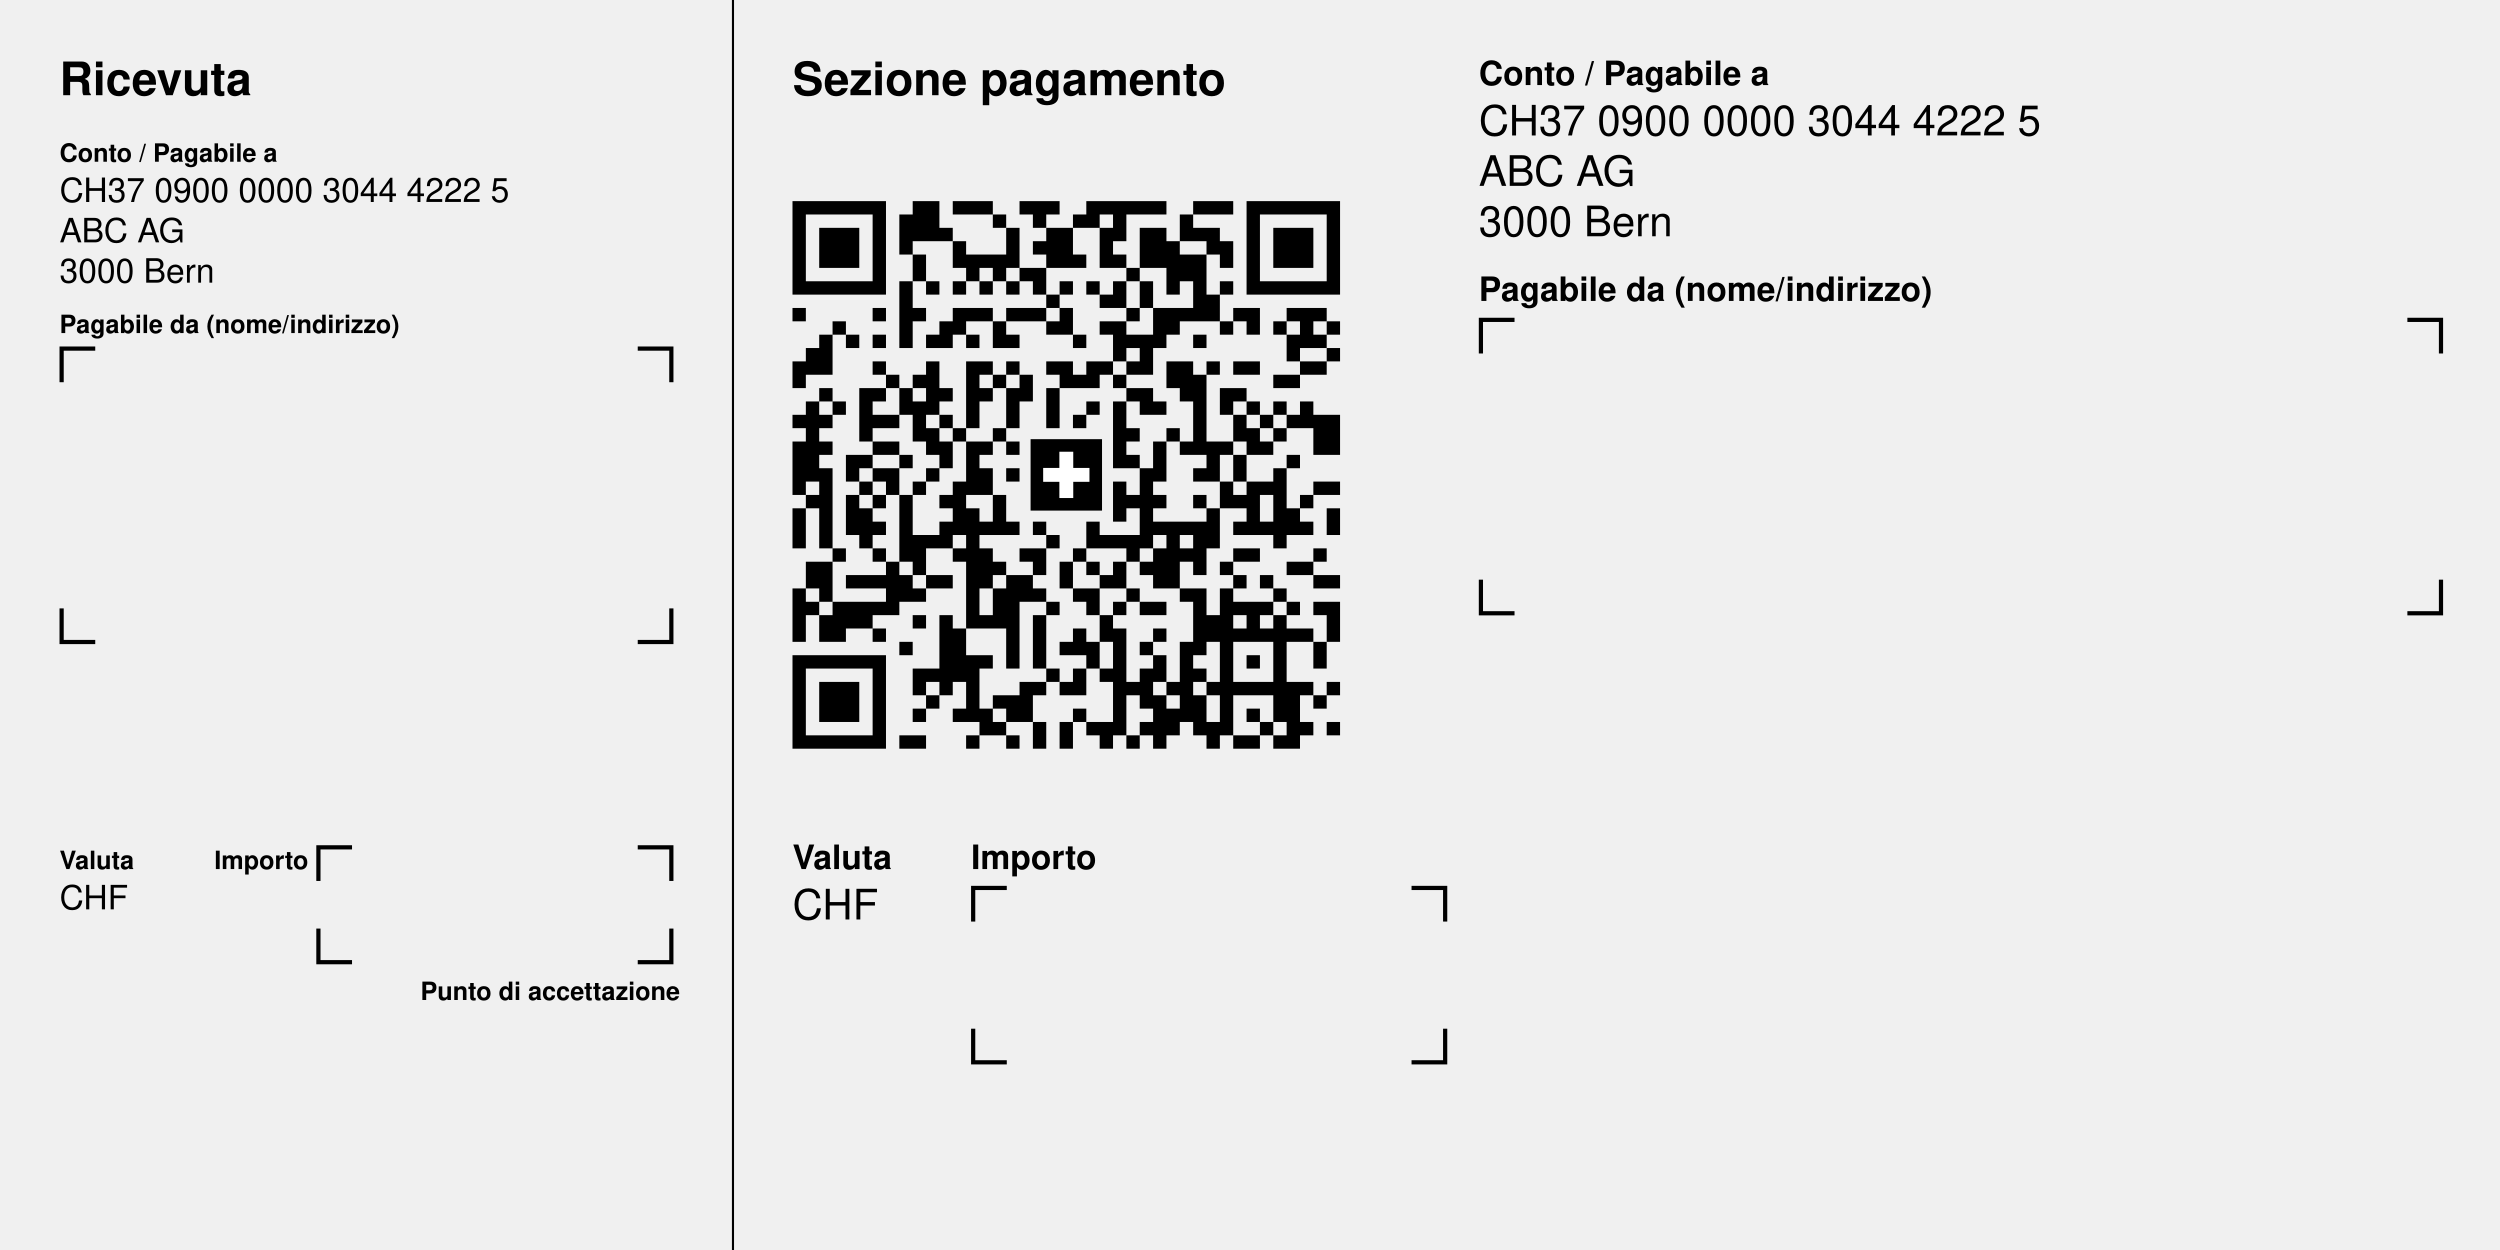
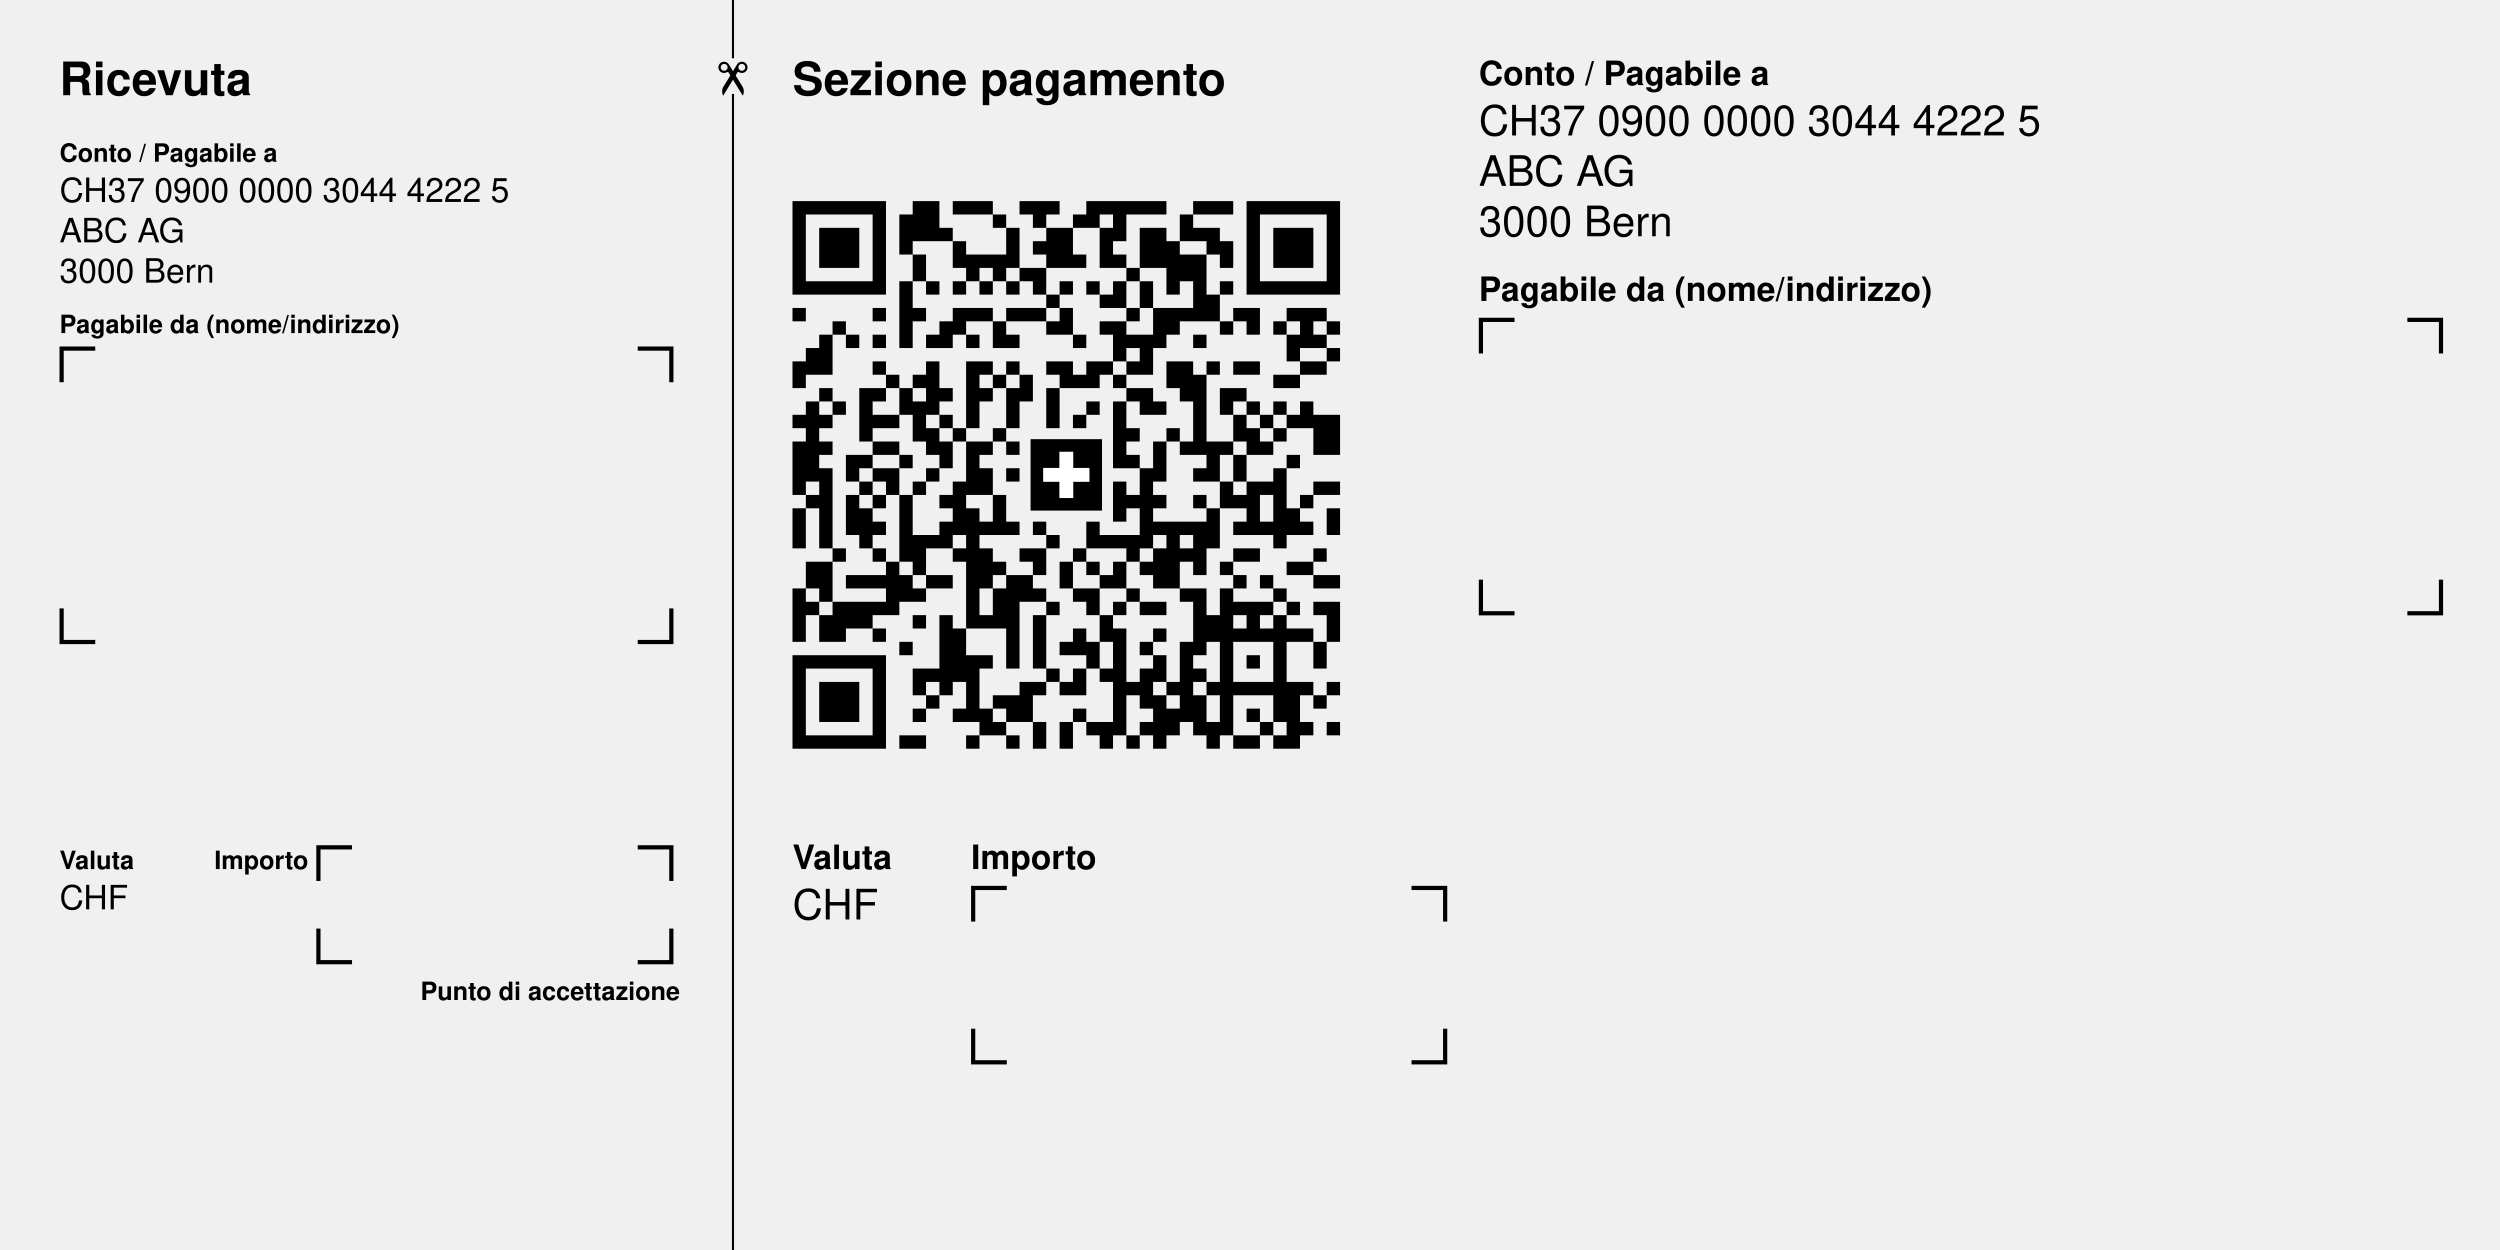
<svg xmlns="http://www.w3.org/2000/svg" width="210mm" height="105mm" version="1.1" viewBox="0 0 595.276 297.638">
  <g font-family="Helvetica,Arial" transform="translate(0 297.638)">
    <g transform="translate(188.702 -119.367) scale(3.18)">
      <path d="M0,-41h7v1h-7zm9,0h2v3h-2zm3,0h3v1h-3zm5,0h3v1h-3zm5,0h6v1h-6zm8,0h3v1h-3z m4,0h7v1h-7zm-34,1h1v6h-1zm6,0h1v6h-1zm2,0h1v3h-1zm7,0h1v1h-1zm3,0h1v1h-1z m3,0h2v1h-2zm3,0h1v2h-1zm5,0h1v2h-1zm5,0h1v6h-1zm6,0h1v6h-1zm-38,1h3v3h-3z m9,0h1v1h-1zm5,0h1v3h-1zm3,0h2v3h-2zm4,0h1v3h-1zm3,0h2v3h-2zm4,0h2v1h-2z m6,0h3v3h-3zm-24,1h1v2h-1zm6,0h1v1h-1zm10,0h1v4h-1zm3,0h2v1h-2zm-22,1h1v2h-1z m4,0h3v1h-3zm8,0h1v1h-1zm3,0h1v1h-1zm5,0h2v2h-2zm3,0h1v1h-1zm-19,1h1v1h-1z m2,0h1v1h-1zm2,0h2v1h-2zm8,0h1v1h-1zm-24,1h5v1h-5zm7,0h1v5h-1zm2,0h1v1h-1z m2,0h1v1h-1zm2,0h1v1h-1zm2,0h1v1h-1zm2,0h1v1h-1zm2,0h1v1h-1zm2,0h1v1h-1z m2,0h1v2h-1zm2,0h1v2h-1zm4,0h1v3h-1zm2,0h1v1h-1zm3,0h5v1h-5zm-16,1h1v1h-1z m4,0h1v1h-1zm8,0h1v2h-1zm-31,1h1v1h-1zm6,0h1v1h-1zm3,0h1v1h-1zm3,0h3v1h-3z m4,0h3v1h-3zm4,0h1v2h-1zm5,0h1v1h-1zm2,0h2v2h-2zm2,0h1v1h-1zm4,0h2v1h-2z m4,0h3v1h-3zm-34,1h1v1h-1zm8,0h2v1h-2zm4,0h1v2h-1zm4,0h1v1h-1zm4,0h2v1h-2z m9,0h1v1h-1zm2,0h1v1h-1zm2,0h1v1h-1zm2,0h1v2h-1zm2,0h1v1h-1zm-38,1h1v3h-1z m2,0h1v1h-1zm2,0h1v1h-1zm4,0h2v1h-2zm3,0h1v1h-1zm3,0h1v1h-1zm5,0h1v1h-1z m3,0h4v1h-4zm6,0h1v1h-1zm7,0h1v2h-1zm2,0h1v1h-1zm-38,1h1v2h-1zm23,0h1v1h-1z m2,0h1v2h-1zm14,0h1v1h-1zm-40,1h1v2h-1zm6,0h1v1h-1zm4,0h1v4h-1zm3,0h1v5h-1z m1,0h1v1h-1zm2,0h1v1h-1zm3,0h2v1h-2zm3,0h2v1h-2zm3,0h1v1h-1zm3,0h2v2h-2z m3,0h1v1h-1zm2,0h2v1h-2zm5,0h2v1h-2zm-31,1h1v1h-1zm2,0h1v1h-1zm6,0h1v1h-1z m2,0h1v2h-1zm3,0h3v1h-3zm4,0h1v1h-1zm6,0h1v6h-1zm6,0h2v1h-2zm-34,1h1v1h-1z m3,-0h1v4h-1zm1,0h1v1h-1zm2,0h1v2h-1zm3,0h1v1h-1zm3,0h1v1h-1zm2,0h1v3h-1z m3,0h1v3h-1zm6,0h2v1h-2zm4,0h1v1h-1zm3,0h2v1h-2zm-31,1h1v6h-1zm2,0h1v1h-1z m6,-0h1v3h-1zm13,0h1v1h-1zm2,0h1v5h-1zm2,0h2v1h-2zm6,0h1v1h-1zm2,0h1v1h-1z m2,0h1v1h-1zm2,0h1v2h-1zm-38,1h1v1h-1zm2,0h1v1h-1zm4,0h2v1h-2zm5,0h1v1h-1z m10,0h1v1h-1zm12,-0h1v2h-1zm2,0h1v1h-1zm2,0h1v1h-1zm2,0h2v3h-2zm-29,1h1v2h-1z m2,-0h1v1h-1zm3,0h1v1h-1zm10,0h1v1h-1zm3,0h1v1h-1zm6,0h1v2h-1zm2,-0h1v1h-1z m-36,1h1v4h-1zm2,0h1v1h-1zm4,0h2v1h-2zm5,0h1v2h-1zm2,-0h1v4h-1zm1,0h1v1h-1z m2,0h1v1h-1zm11,-0h1v3h-1zm2,0h1v1h-1zm2,-0h1v3h-1zm1,0h1v1h-1zm3,0h1v1h-1z m-31,1h2v1h-2zm4,0h1v1h-1zm17,0h1v1h-1zm8,-0h1v2h-1zm4,0h1v1h-1zm-35,1h1v6h-1z m2,-0h1v1h-1zm2,0h2v1h-2zm4,0h1v1h-1zm4,0h1v2h-1zm2,0h1v1h-1zm10,0h1v6h-1z m4,-0h1v1h-1zm6,0h1v6h-1zm-31,1h1v1h-1zm2,0h1v1h-1zm2,0h1v1h-1zm3,0h1v4h-1z m12,0h1v3h-1zm8,0h1v2h-1zm2,0h1v4h-1zm1,0h1v1h-1zm4,0h2v1h-2zm-38,1h1v1h-1z m3,0h1v3h-1zm2,0h1v1h-1zm2,0h1v5h-1zm3,0h1v1h-1zm4,0h1v3h-1zm10,0h1v1h-1z m2,0h1v1h-1zm3,0h1v1h-1zm3,0h1v1h-1zm5,0h1v1h-1zm-38,1h1v3h-1zm5,0h1v3h-1z m8,0h1v9h-1zm18,0h1v3h-1zm6,0h1v2h-1zm3,0h1v2h-1zm-34,1h1v1h-1zm5,0h1v2h-1z m3,0h1v1h-1zm2,0h1v1h-1zm2,0h1v1h-1zm4,0h1v2h-1zm5,0h4v1h-4zm6,0h1v1h-1z m2,0h1v1h-1zm3,0h1v1h-1zm-29,1h1v3h-1zm1,0h1v1h-1zm9,0h1v1h-1zm4,0h3v1h-3z m5,0h1v4h-1zm2,0h1v3h-1zm-27,1h1v1h-1zm3,0h1v1h-1zm6,0h1v1h-1zm2,0h1v3h-1z m3,0h2v1h-2zm4,0h1v1h-1zm4,0h1v1h-1zm2,0h1v3h-1zm2,0h1v1h-1zm4,0h2v1h-2z m6,0h1v1h-1zm-38,1h2v2h-2zm6,0h1v4h-1zm8,0h1v1h-1zm3,0h1v1h-1zm2,0h1v2h-1z m2,0h1v1h-1zm2,0h1v2h-1zm2,0h1v1h-1zm6,0h1v1h-1zm5,0h2v1h-2zm-33,1h3v1h-3z m4,0h1v2h-1zm2,0h2v1h-2zm6,0h1v7h-1zm1,0h1v2h-1zm6,0h1v1h-1zm10,0h1v1h-1z m2,0h1v1h-1zm4,0h2v1h-2zm-39,1h1v4h-1zm2,0h1v1h-1zm7,0h1v1h-1zm6,0h1v3h-1z m3,0h1v1h-1zm3,0h2v1h-2zm4,0h1v1h-1zm4,0h2v1h-2zm3,0h1v11h-1zm4,0h1v1h-1z m-35,1h1v1h-1zm2,0h3v2h-3zm3,0h1v1h-1zm13,0h1v1h-1zm3,0h1v1h-1zm2,0h1v1h-1z m2,0h2v1h-2zm4,0h1v4h-1zm3,-0h3v1h-3zm4,0h1v1h-1zm2,0h2v1h-2zm-37,1h1v2h-1z m7,0h1v1h-1zm2,0h1v6h-1zm3,-0h1v1h-1zm4,0h1v4h-1zm5,-0h1v2h-1zm8,0h1v2h-1z m3,0h1v2h-1zm2,0h1v8h-1zm4,0h1v2h-1zm-37,1h1v1h-1zm3,0h1v1h-1zm6,0h1v4h-1z m9,0h1v2h-1zm3,0h1v8h-1zm3,0h1v1h-1zm6,0h1v1h-1zm2,0h1v1h-1zm2,0h2v1h-2z m-29,1h1v1h-1zm12,0h1v1h-1zm2,0h1v2h-1zm4,0h1v1h-1zm3,0h1v6h-1zm10,0h1v2h-1z m-39,1h7v1h-7zm13,0h1v5h-1zm1,0h1v1h-1zm13,0h1v2h-1zm7,0h1v1h-1zm-34,1h1v6h-1z m6,0h1v6h-1zm3,-0h2v1h-2zm10,0h1v1h-1zm2,0h1v2h-1zm2,-0h1v1h-1zm3,0h1v3h-1z m4,-0h1v1h-1zm-28,1h3v3h-3zm7,-0h1v1h-1zm8,0h1v3h-1zm1,-0h1v1h-1zm2,0h1v1h-1z m5,0h1v1h-1zm3,0h1v1h-1zm3,0h1v1h-1zm2,0h3v1h-3zm4,0h1v5h-1zm1,0h1v1h-1z m2,0h1v1h-1zm-30,1h1v1h-1zm5,0h2v1h-2zm12,0h1v4h-1zm3,0h1v3h-1zm9,0h1v1h-1z m-30,1h1v1h-1zm3,0h1v1h-1zm2,0h1v2h-1zm2,0h1v1h-1zm5,0h1v1h-1zm7,0h1v2h-1z m6,0h1v1h-1zm-19,1h1v1h-1zm3,0h1v2h-1zm2,0h1v2h-1zm2,0h2v1h-2zm4,0h1v1h-1z m5,0h1v2h-1zm4,0h1v1h-1zm3,0h1v1h-1zm2,0h1v1h-1zm-39,1h5v1h-5zm7,0h2v1h-2z m5,0h1v1h-1zm3,0h1v1h-1zm7,0h1v1h-1zm2,0h1v1h-1zm8,0h2v1h-2zm3,0h1v1h-1z" fill="#000000" />
    </g>
    <g transform="translate(188.702 -119.367)">
      <path d="M56.693,-73.701h17.008v17.008h-17.008z" fill="#000000" />
      <path d="M63.543,-70.709h3.307v11.024h-3.307zm-3.858,3.858h11.024v3.307h-11.024z" fill="#ffffff" />
    </g>
    <g transform="translate(188.702 -0)">
      <text x="0" y="-274.976" font-size="11" font-weight="bold">Sezione pagamento</text>
      <text x="0" y="-90.709" font-size="8" font-weight="bold">Valuta</text>
      <text x="0" y="-78.709" font-size="10">CHF</text>
    </g>
    <g transform="translate(231.222 -0)">
      <text x="0" y="-90.709" font-size="8" font-weight="bold">Importo</text>
      <path d="M0.5,-52.693l0,8.004l8.004,0m96.378,0l8.004,0l0,-8.004m0,-25.512l0,-8.004l-8.004,0m-96.378,0l-8.004,0l0,8.004" stroke="#000000" fill="none" />
    </g>
    <g transform="translate(352.12 -0)">
      <text x="0" y="-277.376" font-size="8" font-weight="bold">Conto / Pagabile a</text>
      <text x="0" y="-265.376" font-size="10">CH37 0900 0000 3044 4222 5</text>
      <text x="0" y="-253.376" font-size="10">ABC AG</text>
      <text x="0" y="-241.376" font-size="10">3000 Bern</text>
      <text x="0" y="-225.976" font-size="8" font-weight="bold">Pagabile da (nome/indirizzo)</text>
      <path d="M0.5,-159.614l0,8.004l8.004,0m212.598,0l8.004,0l0,-8.004m0,-53.858l0,-8.004l-8.004,0m-212.598,0l-8.004,0l0,8.004" stroke="#000000" fill="none" />
    </g>
    <g transform="translate(14.173 -0)">
      <text x="0" y="-274.976" font-size="11" font-weight="bold">Ricevuta</text>
      <text x="0" y="-259.134" font-size="6" font-weight="bold">Conto / Pagabile a</text>
      <text x="0" y="-249.534" font-size="8">CH37 0900 0000 3044 4222 5</text>
      <text x="0" y="-239.934" font-size="8">ABC AG</text>
      <text x="0" y="-230.334" font-size="8">3000 Bern</text>
      <text x="0" y="-218.334" font-size="6" font-weight="bold">Pagabile da (nome/indirizzo)</text>
      <path d="M0.5,-152.772l0,8.004l8.004,0m129.175,0l8.004,0l0,-8.004m0,-53.858l0,-8.004l-8.004,0m-129.175,0l-8.004,0l0,8.004" stroke="#000000" fill="none" />
      <text x="0" y="-90.709" font-size="6" font-weight="bold">Valuta</text>
      <text x="0" y="-81.109" font-size="8">CHF</text>
    </g>
    <g transform="translate(51.024 -0)">
      <text x="0" y="-90.709" font-size="6" font-weight="bold">Importo</text>
    </g>
    <path d="M75.817,-76.535l0,8.004l8.004,0m68.031,0l8.004,0l0,-8.004m0,-11.339l0,-8.004l-8.004,0m-68.031,0l-8.004,0l0,8.004" stroke="#000000" fill="none" />
    <text x="100.122" y="-59.528" font-size="6" font-weight="bold">Punto di accettazione</text>
-     <path d="M174.529,-0l0,-297.95m-174.529,0l595.899,0" stroke="#000000" stroke-width="0.5" fill="none" />
+     <path d="M174.529,-0l0,-275.272m0,-8.504l0,-14.173m-174.529,0l595.899,0" stroke="#000000" stroke-width="0.5" fill="none" />
+     <g transform="translate(171.468 -274.847) scale(0.006)">
+       <path d="M131.754,-359.388c-33.041,54.539,-52.384,110.154,-52.384,192.144c0,62.702,15.27,120.654,41.122,167.596l567.598,-926.232c10.25,-16.724,34.279,-23.091,63.969,-5.805c33.06,19.242,71.495,30.268,112.507,30.268 c123.676,0,223.937,-100.261,223.937,-223.937c0,-123.676,-100.261,-223.937,-223.937,-223.937c-76.348,0,-143.773,38.208,-184.195,96.548l-548.617,893.353zm728.561,-904.861c75.929,0,137.48,61.551,137.48,137.48 c0,75.929,-61.551,137.48,-137.48,137.48c-75.929,0,-137.48,-61.551,-137.48,-137.48c0,-75.929,61.551,-137.48,137.48,-137.48z" fill="#000000" />
+     </g>
+     <g transform="translate(177.591 -274.847) scale(-0.006 0.006)">
+       <path d="M131.754,-359.388c-33.041,54.539,-52.384,110.154,-52.384,192.144c0,62.702,15.27,120.654,41.122,167.596l567.598,-926.232c10.25,-16.724,34.279,-23.091,63.969,-5.805c33.06,19.242,71.495,30.268,112.507,30.268 c123.676,0,223.937,-100.261,223.937,-223.937c0,-123.676,-100.261,-223.937,-223.937,-223.937c-76.348,0,-143.773,38.208,-184.195,96.548l-548.617,893.353zm728.561,-904.861c75.929,0,137.48,61.551,137.48,137.48 c0,75.929,-61.551,137.48,-137.48,137.48c-75.929,0,-137.48,-61.551,-137.48,-137.48c0,-75.929,61.551,-137.48,137.48,-137.48z" fill="#000000" />
+     </g>
  </g>
</svg>
